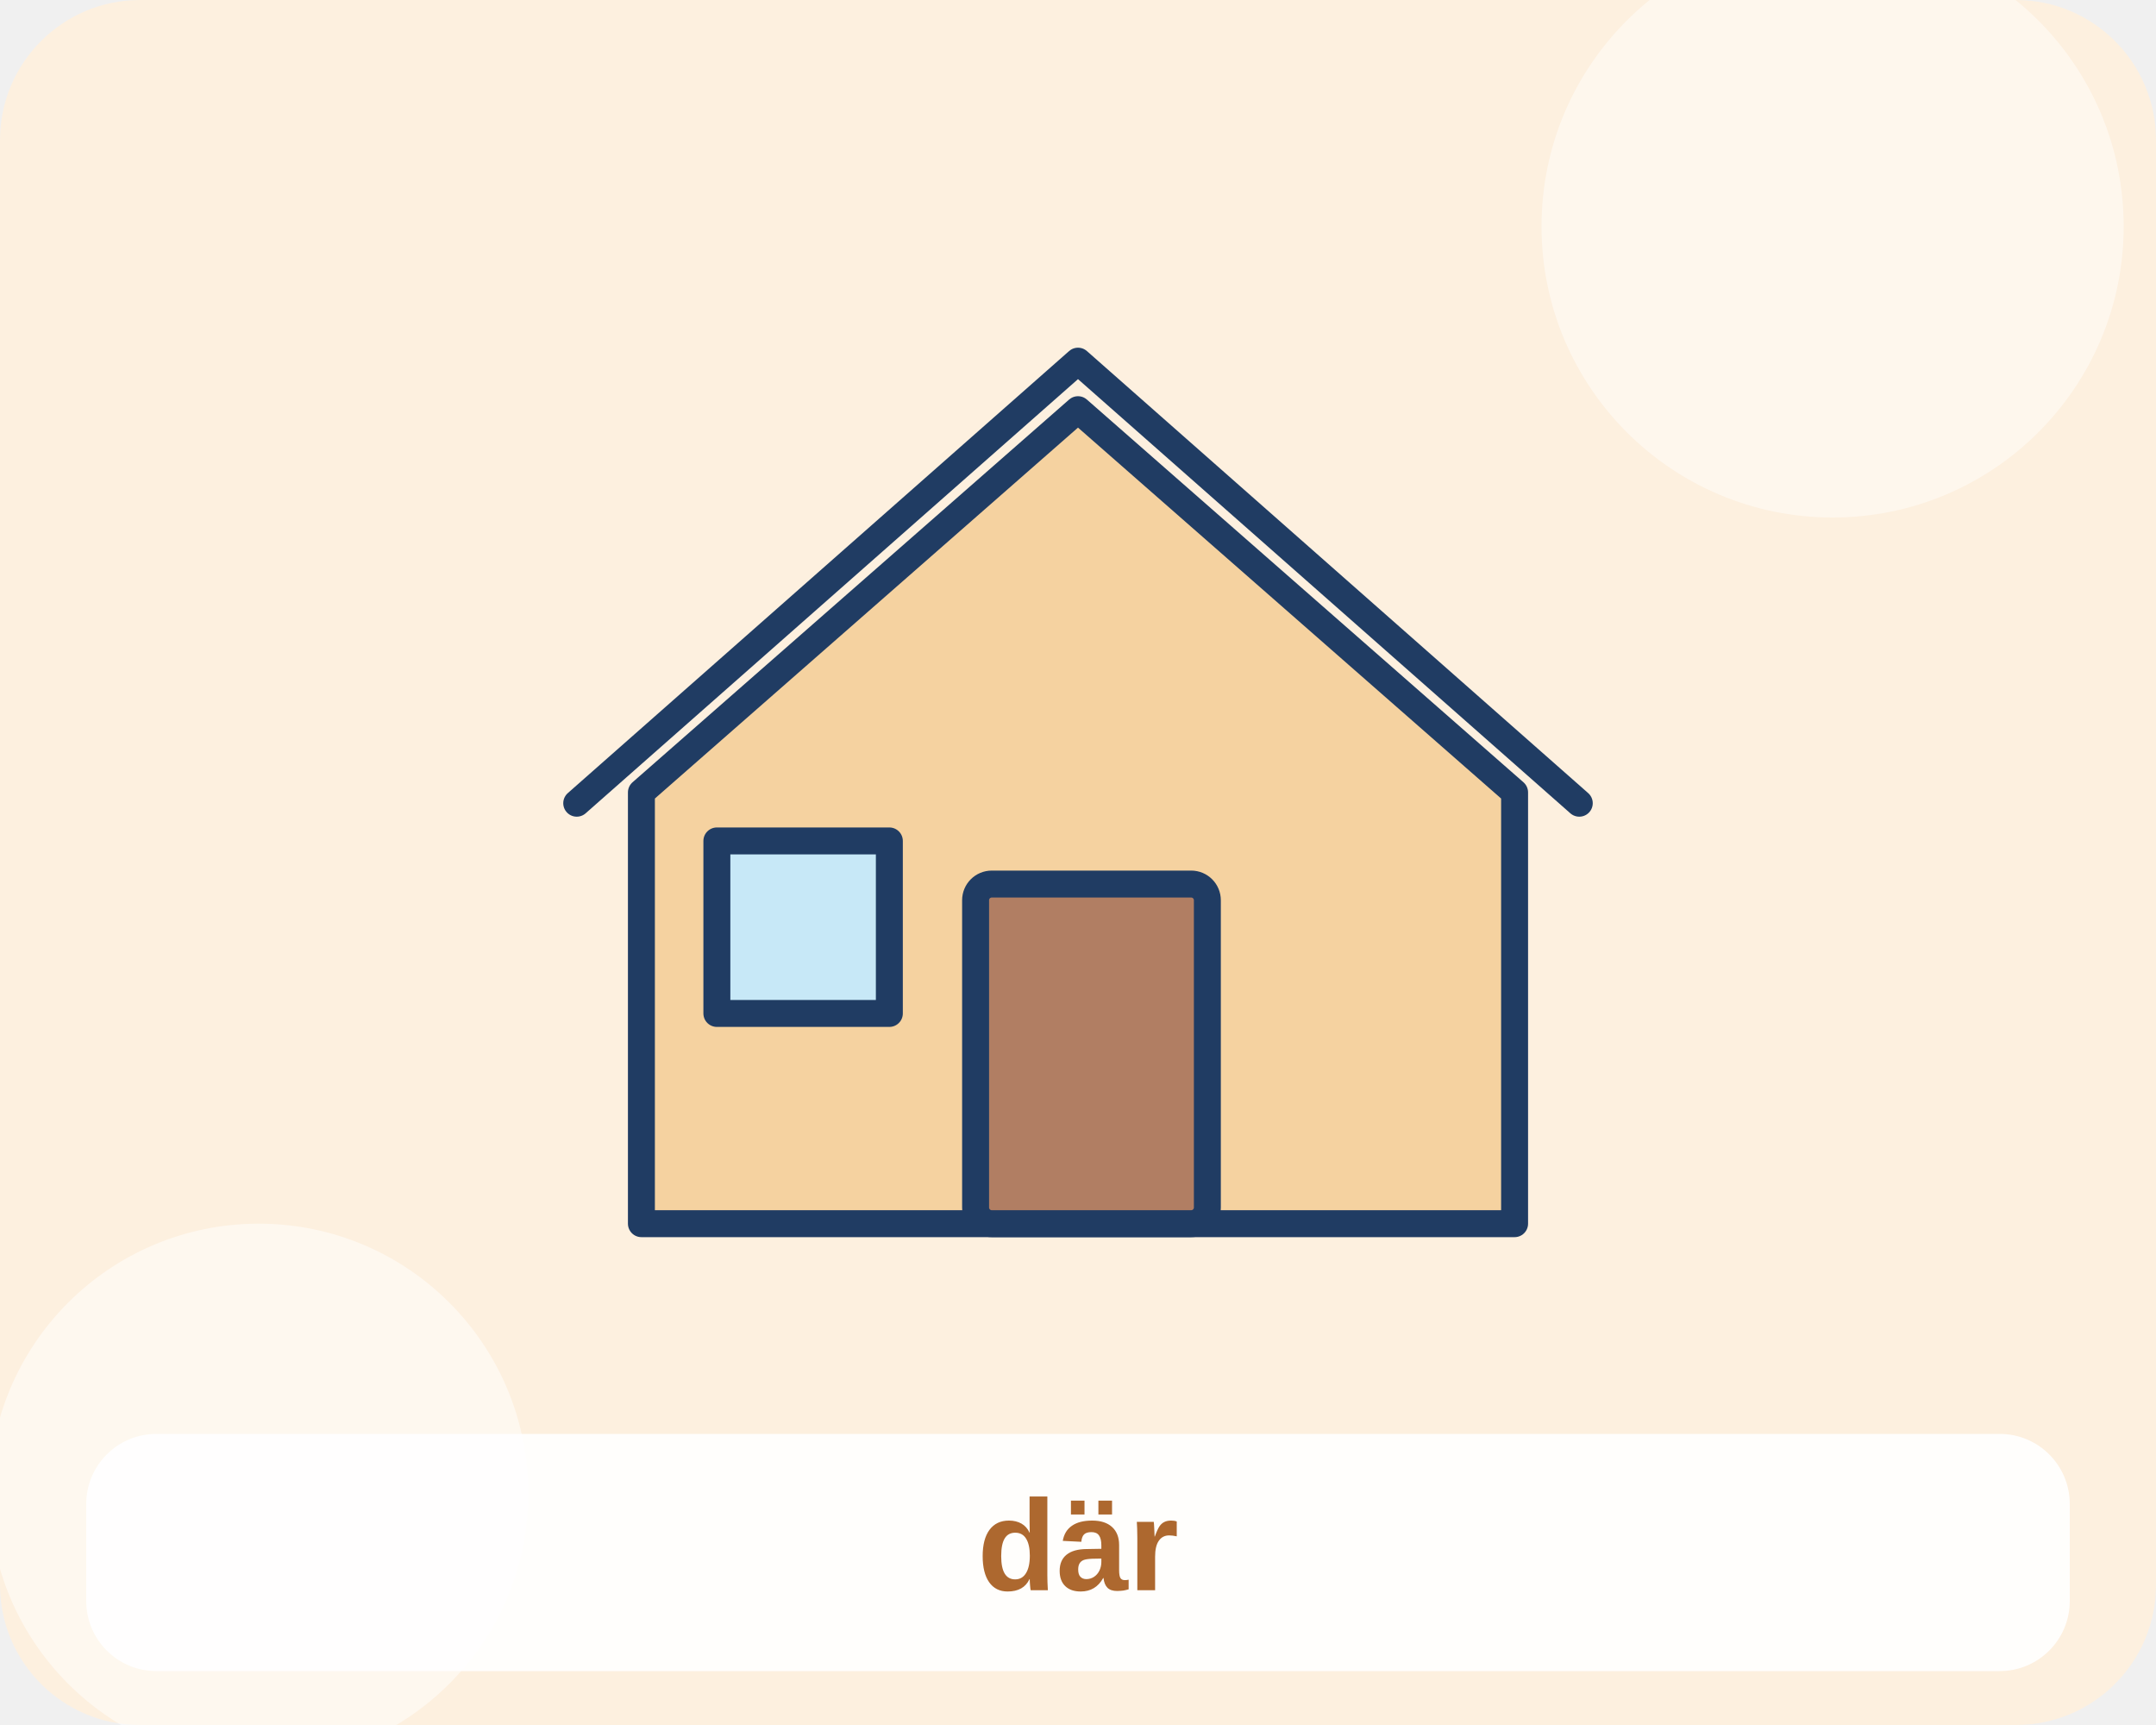
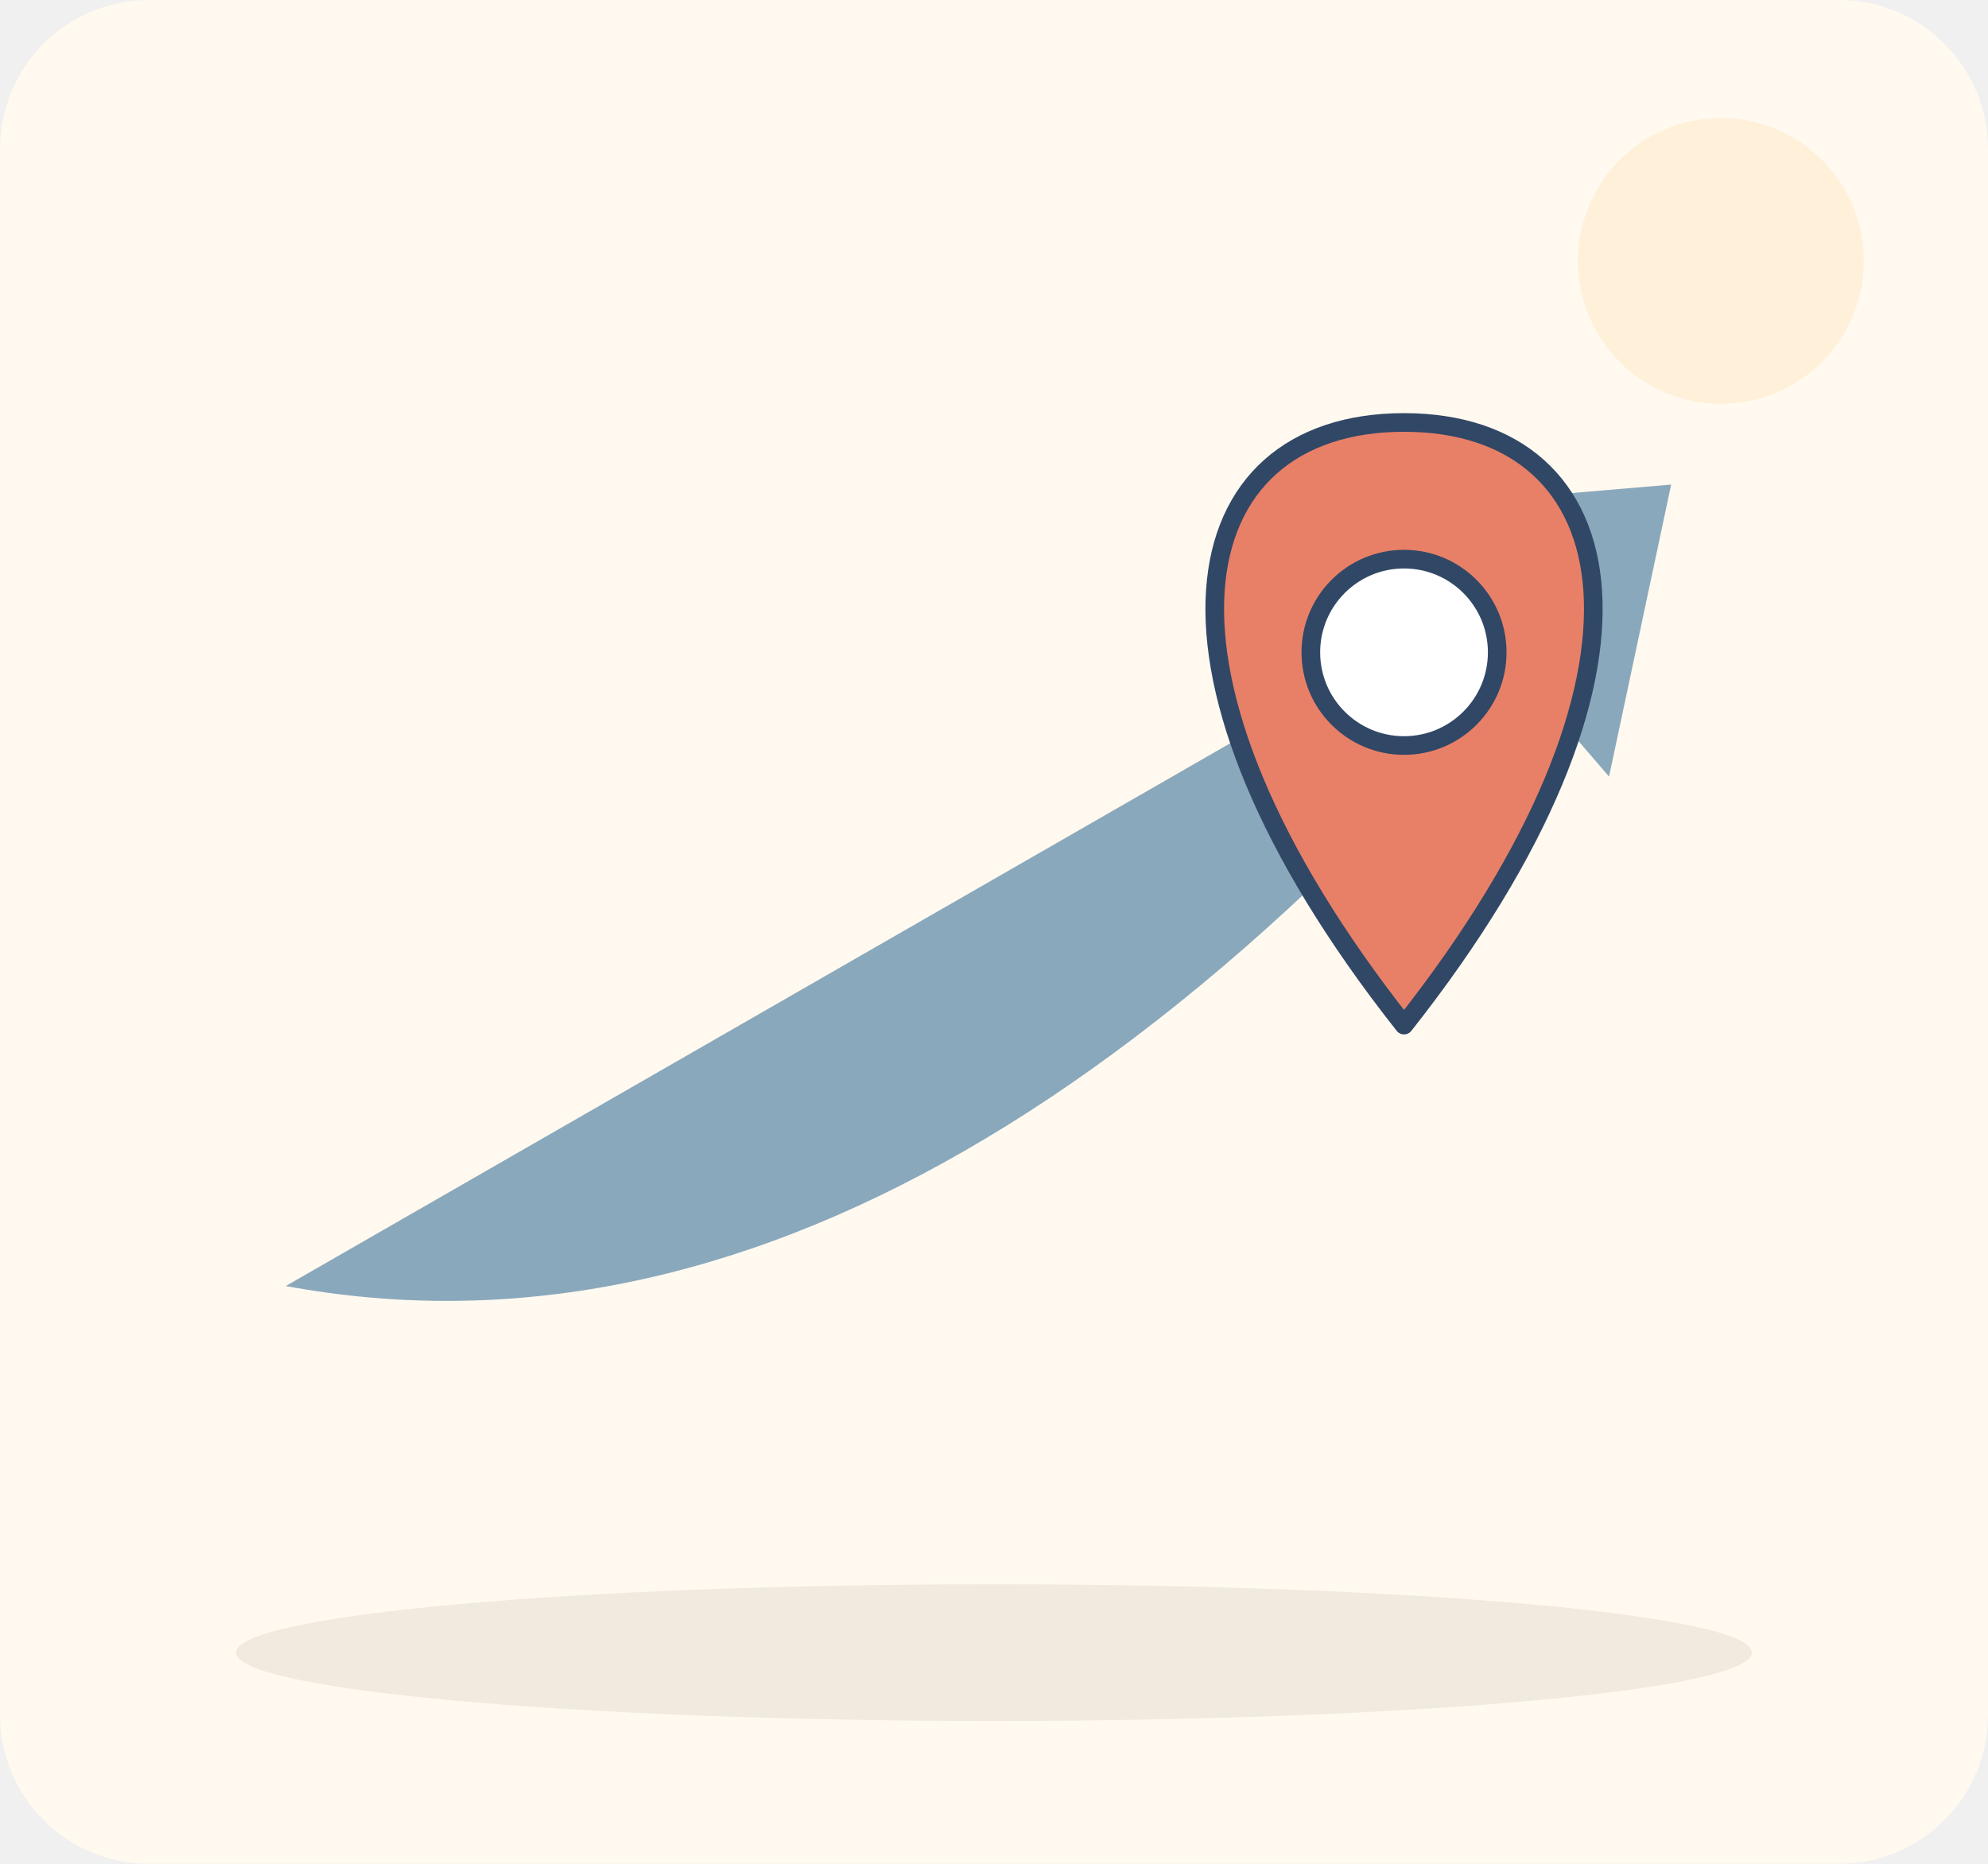
- <svg xmlns="http://www.w3.org/2000/svg" width="400" height="320" viewBox="0 0 400 320" role="img" aria-label="Illustration: där">
-   <rect width="400" height="320" rx="26" fill="#fdf0df" />
-   <circle cx="340" cy="42" r="54" fill="#ffffff" opacity=".45" />
-   <circle cx="48" cy="277" r="50" fill="#ffffff" opacity=".5" />
-   <g transform="translate(38 1)">
-     <path d="M81 146 L162 75 L243 146 V226 H81Z" fill="#f5d2a0" stroke="#203c63" stroke-width="5" stroke-linecap="round" stroke-linejoin="round" />
-     <path d="M69 148 L162 66 L255 148" fill="none" stroke="#203c63" stroke-width="5" stroke-linecap="round" stroke-linejoin="round" />
-     <rect x="143" y="163" width="43" height="63" rx="3" fill="#b17e63" stroke="#203c63" stroke-width="5" stroke-linecap="round" stroke-linejoin="round" />
-     <rect x="95" y="155" width="32" height="32" fill="#c7e8f7" stroke="#203c63" stroke-width="5" stroke-linecap="round" stroke-linejoin="round" />
-   </g>
-   <rect x="16" y="266" width="368" height="44" rx="13" fill="#ffffff" opacity=".92" />
-   <text x="200" y="295" font-size="24" text-anchor="middle" font-family="Arial, sans-serif" font-weight="bold" fill="#ad682f">där</text>
+ <svg xmlns="http://www.w3.org/2000/svg" width="320" height="300" viewBox="0 0 320 300">
+   <rect width="320" height="300" rx="24" fill="#fff9ef" />
+   <circle cx="277" cy="42" r="23" fill="#fff0d9" />
+   <ellipse cx="160" cy="266" rx="122" ry="11" fill="#e6dfd4" opacity=".6" />
+   <path d="M46 207 Q154 227 267 80" fill="#8aa8bc" stroke="none" stroke-width="8" stroke-linejoin="round" />
+   <path d="M222 82 L269 78 L259 125" fill="#8aa8bc" stroke="none" stroke-width="8" stroke-linejoin="round" />
+   <path d="M226 68 C190 68 181 108 226 165 C271 108 262 68 226 68 Z" fill="#e88067" stroke="#314766" stroke-width="3" stroke-linejoin="round" />
+   <ellipse cx="226" cy="105" rx="15" ry="15" fill="#ffffff" stroke="#314766" stroke-width="3" />
</svg>
